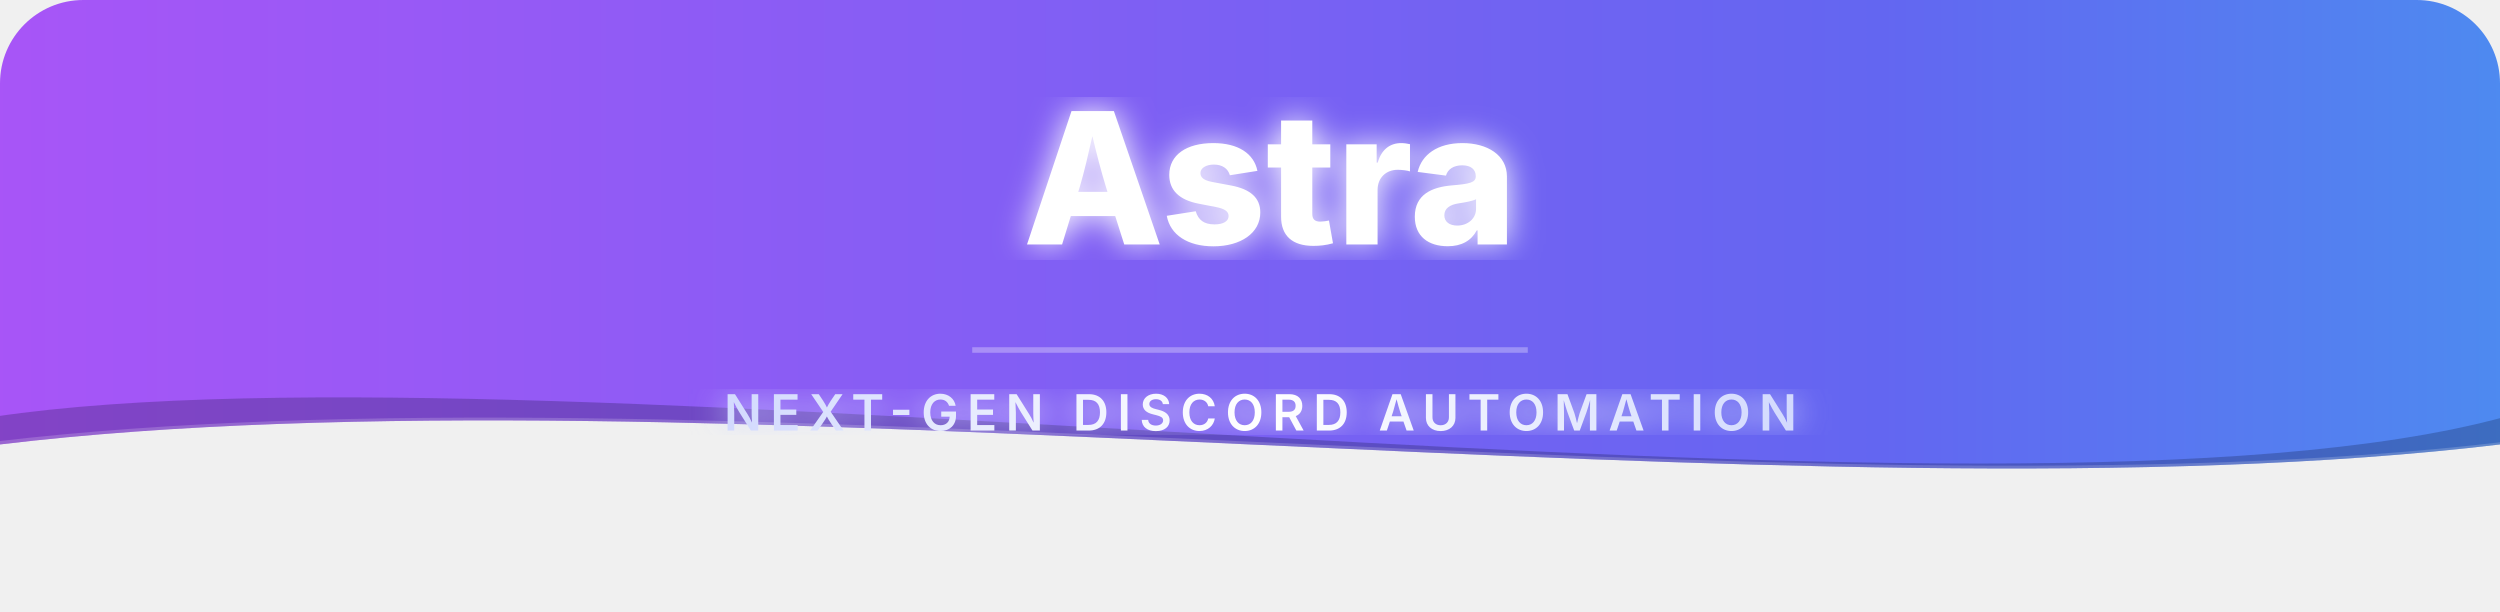
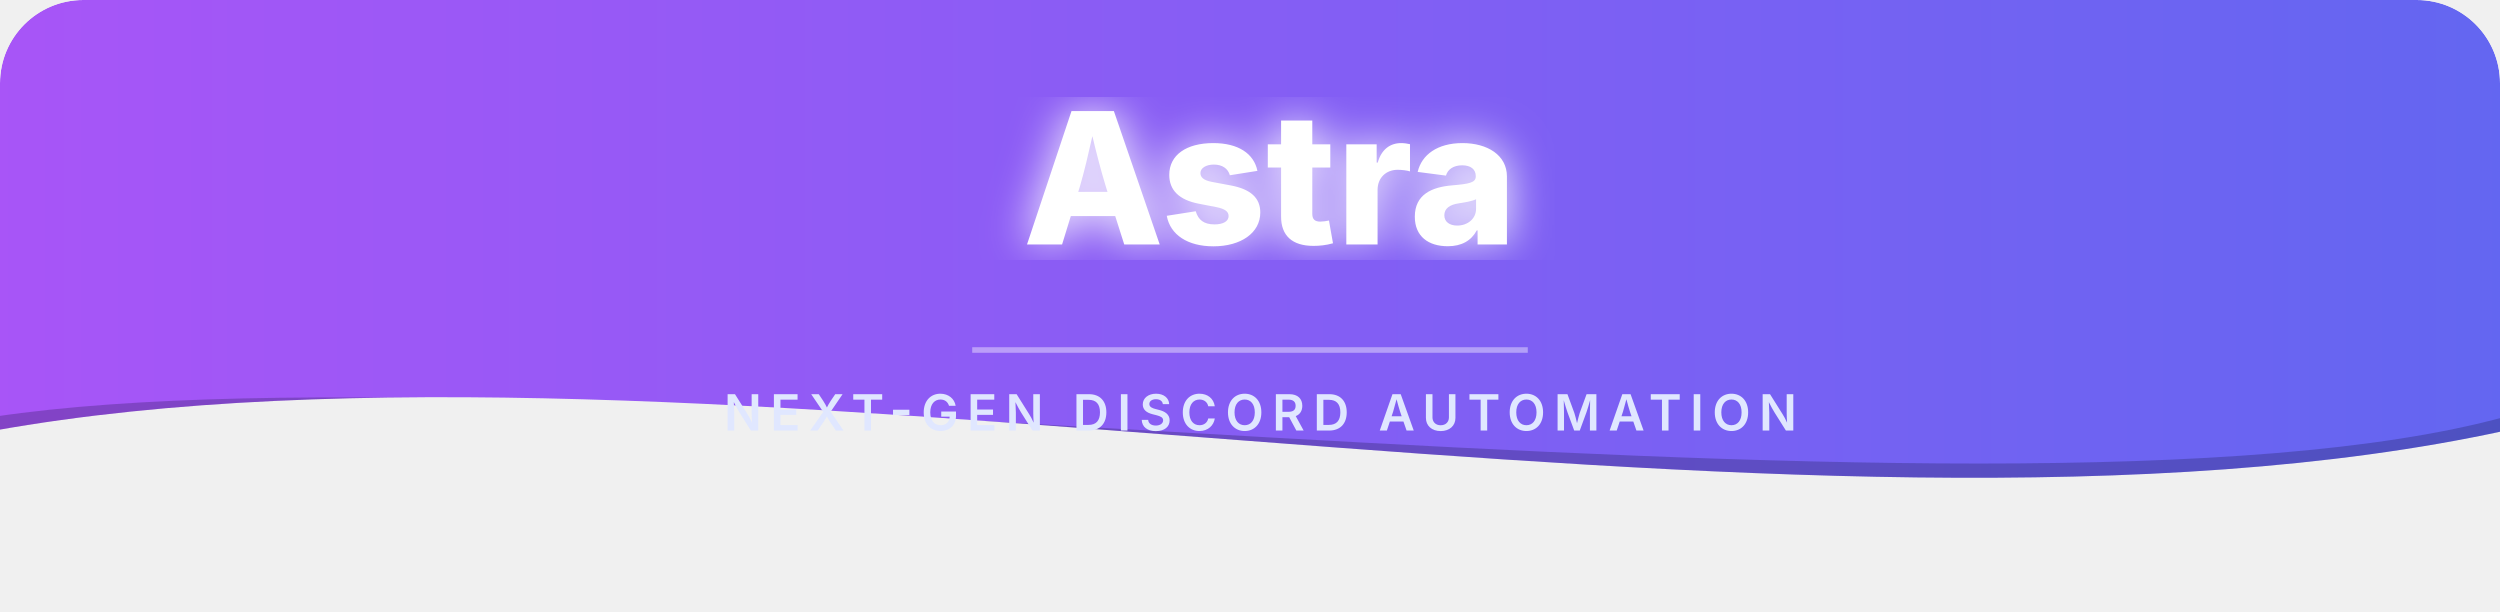
<svg xmlns="http://www.w3.org/2000/svg" width="100%" height="220" viewBox="0 0 900 220">
  <defs>
-     <linearGradient id="gradient" x1="0%" y1="0%" x2="150%" y2="0%">
+     <linearGradient id="gradient" x1="0%" y1="0%" x2="200%" y2="0%">
      <stop offset="0%" stop-color="#a855f7" />
      <stop offset="50%" stop-color="#6366f1" />
      <stop offset="100%" stop-color="#22d3ee" />
-       <animateTransform attributeName="gradientTransform" type="translate" values="-0.5 0;0.5 0;-0.5 0" dur="12s" repeatCount="indefinite" />
+       <animateTransform attributeName="gradientTransform" type="translate" from="-1 0" to="1 0" dur="6s" repeatCount="indefinite" />
    </linearGradient>
-     <linearGradient id="textGradient" x1="-50%" y1="0%" x2="150%" y2="0%">
-       <stop offset="0%" stop-color="#a5b4fc" />
-       <stop offset="50%" stop-color="#ffffff" />
-       <stop offset="100%" stop-color="#a5b4fc" />
-       <animateTransform attributeName="gradientTransform" type="translate" values="-1 0;1 0" dur="8s" repeatCount="indefinite" />
-     </linearGradient>
-     <clipPath id="clip">
-       <path d="M0,0 H900 V160 C650,190 250,130 0,160 Z" />
-     </clipPath>
+     <mask id="mask">
+       <rect width="900" height="220" rx="30" fill="white" />
+       <path fill="black" d="M-2,155 C250,110 650,210 902,155 L902,222 L-2,222 Z">
+         <animate attributeName="d" dur="5s" repeatCount="indefinite" values="             M-2,155 C250,110 650,210 902,155 L902,222 L-2,222 Z;             M-2,175 C300,140 600,190 902,145 L902,222 L-2,222 Z;             M-2,155 C250,110 650,210 902,155 L902,222 L-2,222 Z           " />
+       </path>
+     </mask>
    <filter id="glow">
-       <feGaussianBlur stdDeviation="6" result="blur" />
+       <feGaussianBlur stdDeviation="8" result="blur" />
      <feMerge>
        <feMergeNode in="blur" />
        <feMergeNode in="SourceGraphic" />
      </feMerge>
    </filter>
  </defs>
-   <g clip-path="url(#clip)">
-     <rect width="900" height="220" fill="url(#gradient)" rx="30" />
-     <path fill="#020617" opacity="0.22" d="M-2,150 C200,120 720,200 902,150 L902,222 L-2,222 Z">
-       <animate attributeName="d" dur="14s" repeatCount="indefinite" values="           M-2,150 C200,120 720,200 902,150 L902,222 L-2,222 Z;           M-2,165 C260,140 650,180 902,160 L902,222 L-2,222 Z;           M-2,155 C180,110 750,210 902,145 L902,222 L-2,222 Z;           M-2,150 C200,120 720,200 902,150 L902,222 L-2,222 Z         " />
-     </path>
-     <path fill="none" stroke="#ffffff" stroke-opacity="0.18" stroke-width="2" d="M-2,160 C250,130 650,190 902,160">
-       <animate attributeName="d" dur="10s" repeatCount="indefinite" values="           M-2,160 C250,130 650,190 902,160;           M-2,170 C300,150 600,180 902,150;           M-2,155 C220,120 700,200 902,165;           M-2,160 C250,130 650,190 902,160         " />
-     </path>
-   </g>
-   <rect x="350" y="125" width="200" height="2" fill="#ffffff" opacity="0.3">
-     <animate attributeName="opacity" values="0.2;0.5;0.2" dur="4s" repeatCount="indefinite" />
+   <rect width="900" height="220" fill="url(#gradient)" mask="url(#mask)" rx="30" />
+   <path fill="#020617" opacity="0.22" mask="url(#mask)" d="M-2,150 C200,120 720,200 902,150 L902,222 L-2,222 Z">
+     <animate attributeName="d" dur="7s" repeatCount="indefinite" values="         M-2,150 C200,120 720,200 902,150 L902,222 L-2,222 Z;         M-2,165 C260,140 650,180 902,160 L902,222 L-2,222 Z;         M-2,150 C200,120 720,200 902,150 L902,222 L-2,222 Z       " />
+   </path>
+   <rect x="350" y="125" width="200" height="2" fill="#ffffff" opacity="0.4">
+     <animate attributeName="opacity" values="0.2;0.6;0.2" dur="3s" repeatCount="indefinite" />
  </rect>
  <text x="50%" y="40%" text-anchor="middle" font-size="66" font-weight="800" fill="#ffffff" font-family="Segoe UI, Inter, Arial" filter="url(#glow)">
-     <animate attributeName="opacity" values="1;0.9;1" dur="3s" repeatCount="indefinite" />
+     <animate attributeName="opacity" values="1;0.85;1" dur="2s" repeatCount="indefinite" />
    Astra
  </text>
-   <text x="50%" y="155" text-anchor="middle" font-size="18" font-weight="600" fill="url(#textGradient)" font-family="Inter, Segoe UI, sans-serif" letter-spacing="3" filter="url(#glow)">
-     <animate attributeName="opacity" values="0.85;1;0.85" dur="6s" repeatCount="indefinite" />
-     NEXT-GEN DISCORD AUTOMATION
+   <text x="50%" y="155" text-anchor="middle" font-size="18" font-weight="600" fill="#e0e7ff" font-family="Inter, Segoe UI, sans-serif" letter-spacing="3">
+     <tspan>
+       <animate attributeName="fill" values="#a5b4fc;#ffffff;#a5b4fc" dur="3s" repeatCount="indefinite" />
+       NEXT-GEN DISCORD AUTOMATION
+     </tspan>
  </text>
</svg>
